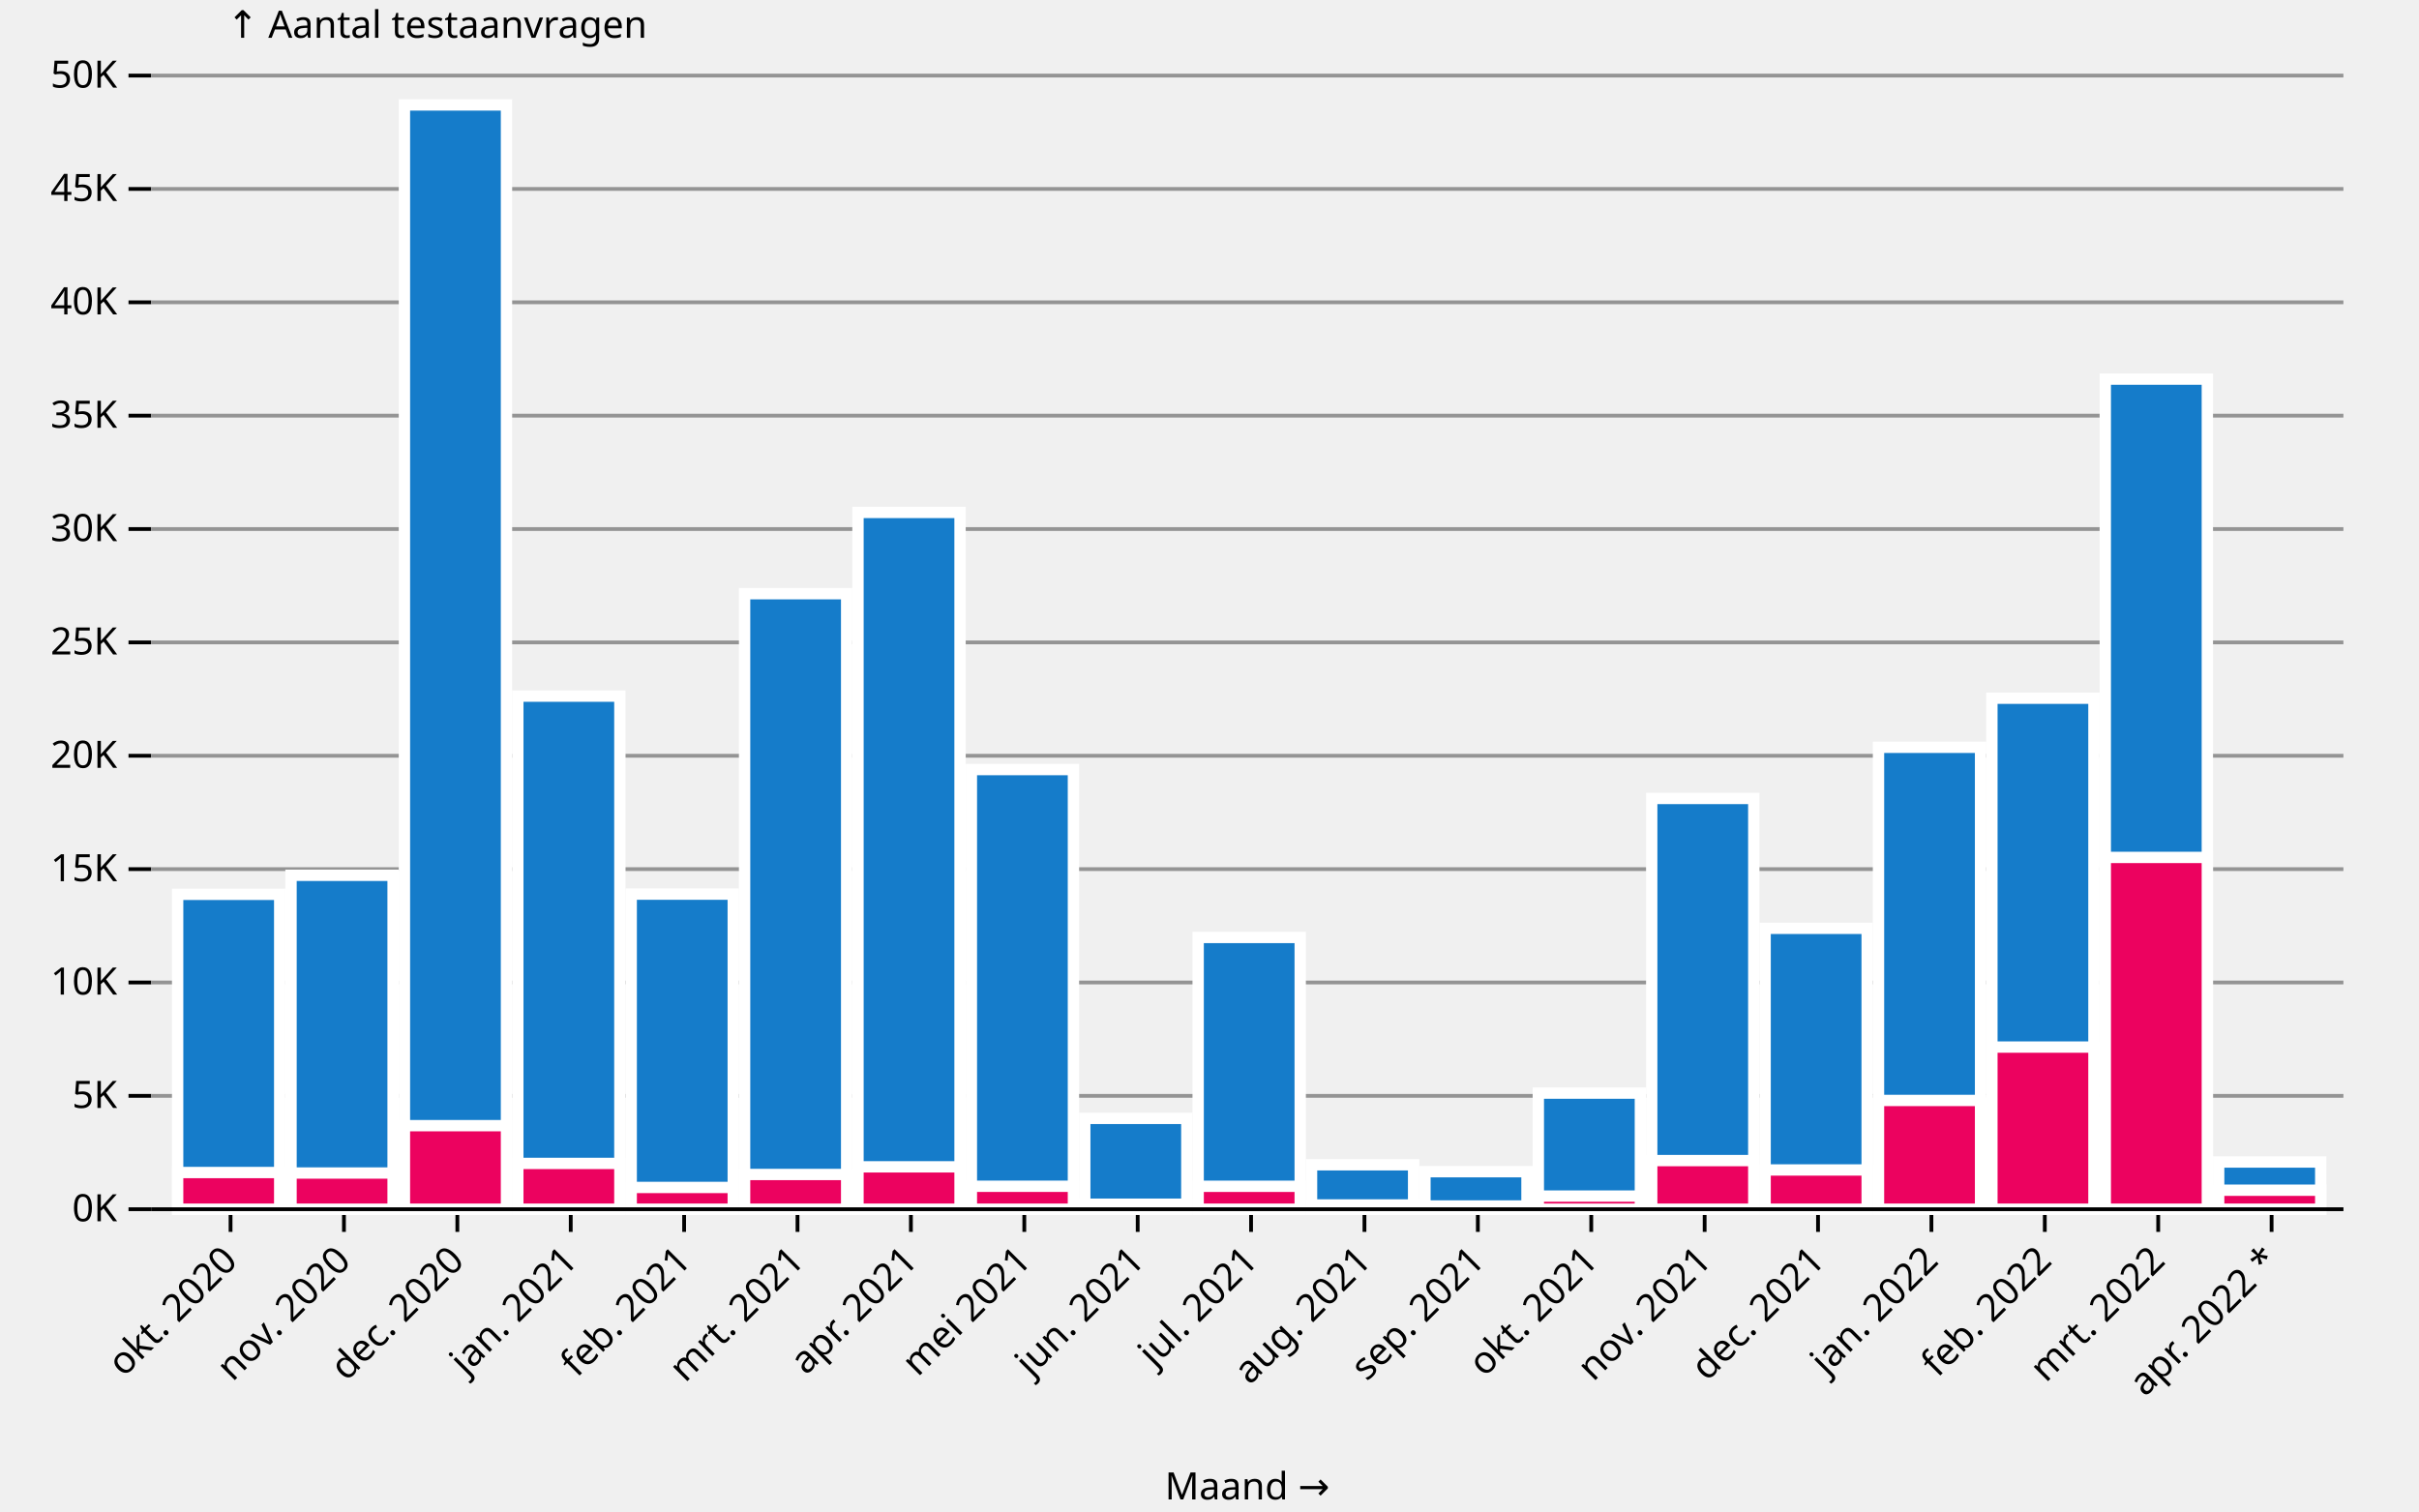
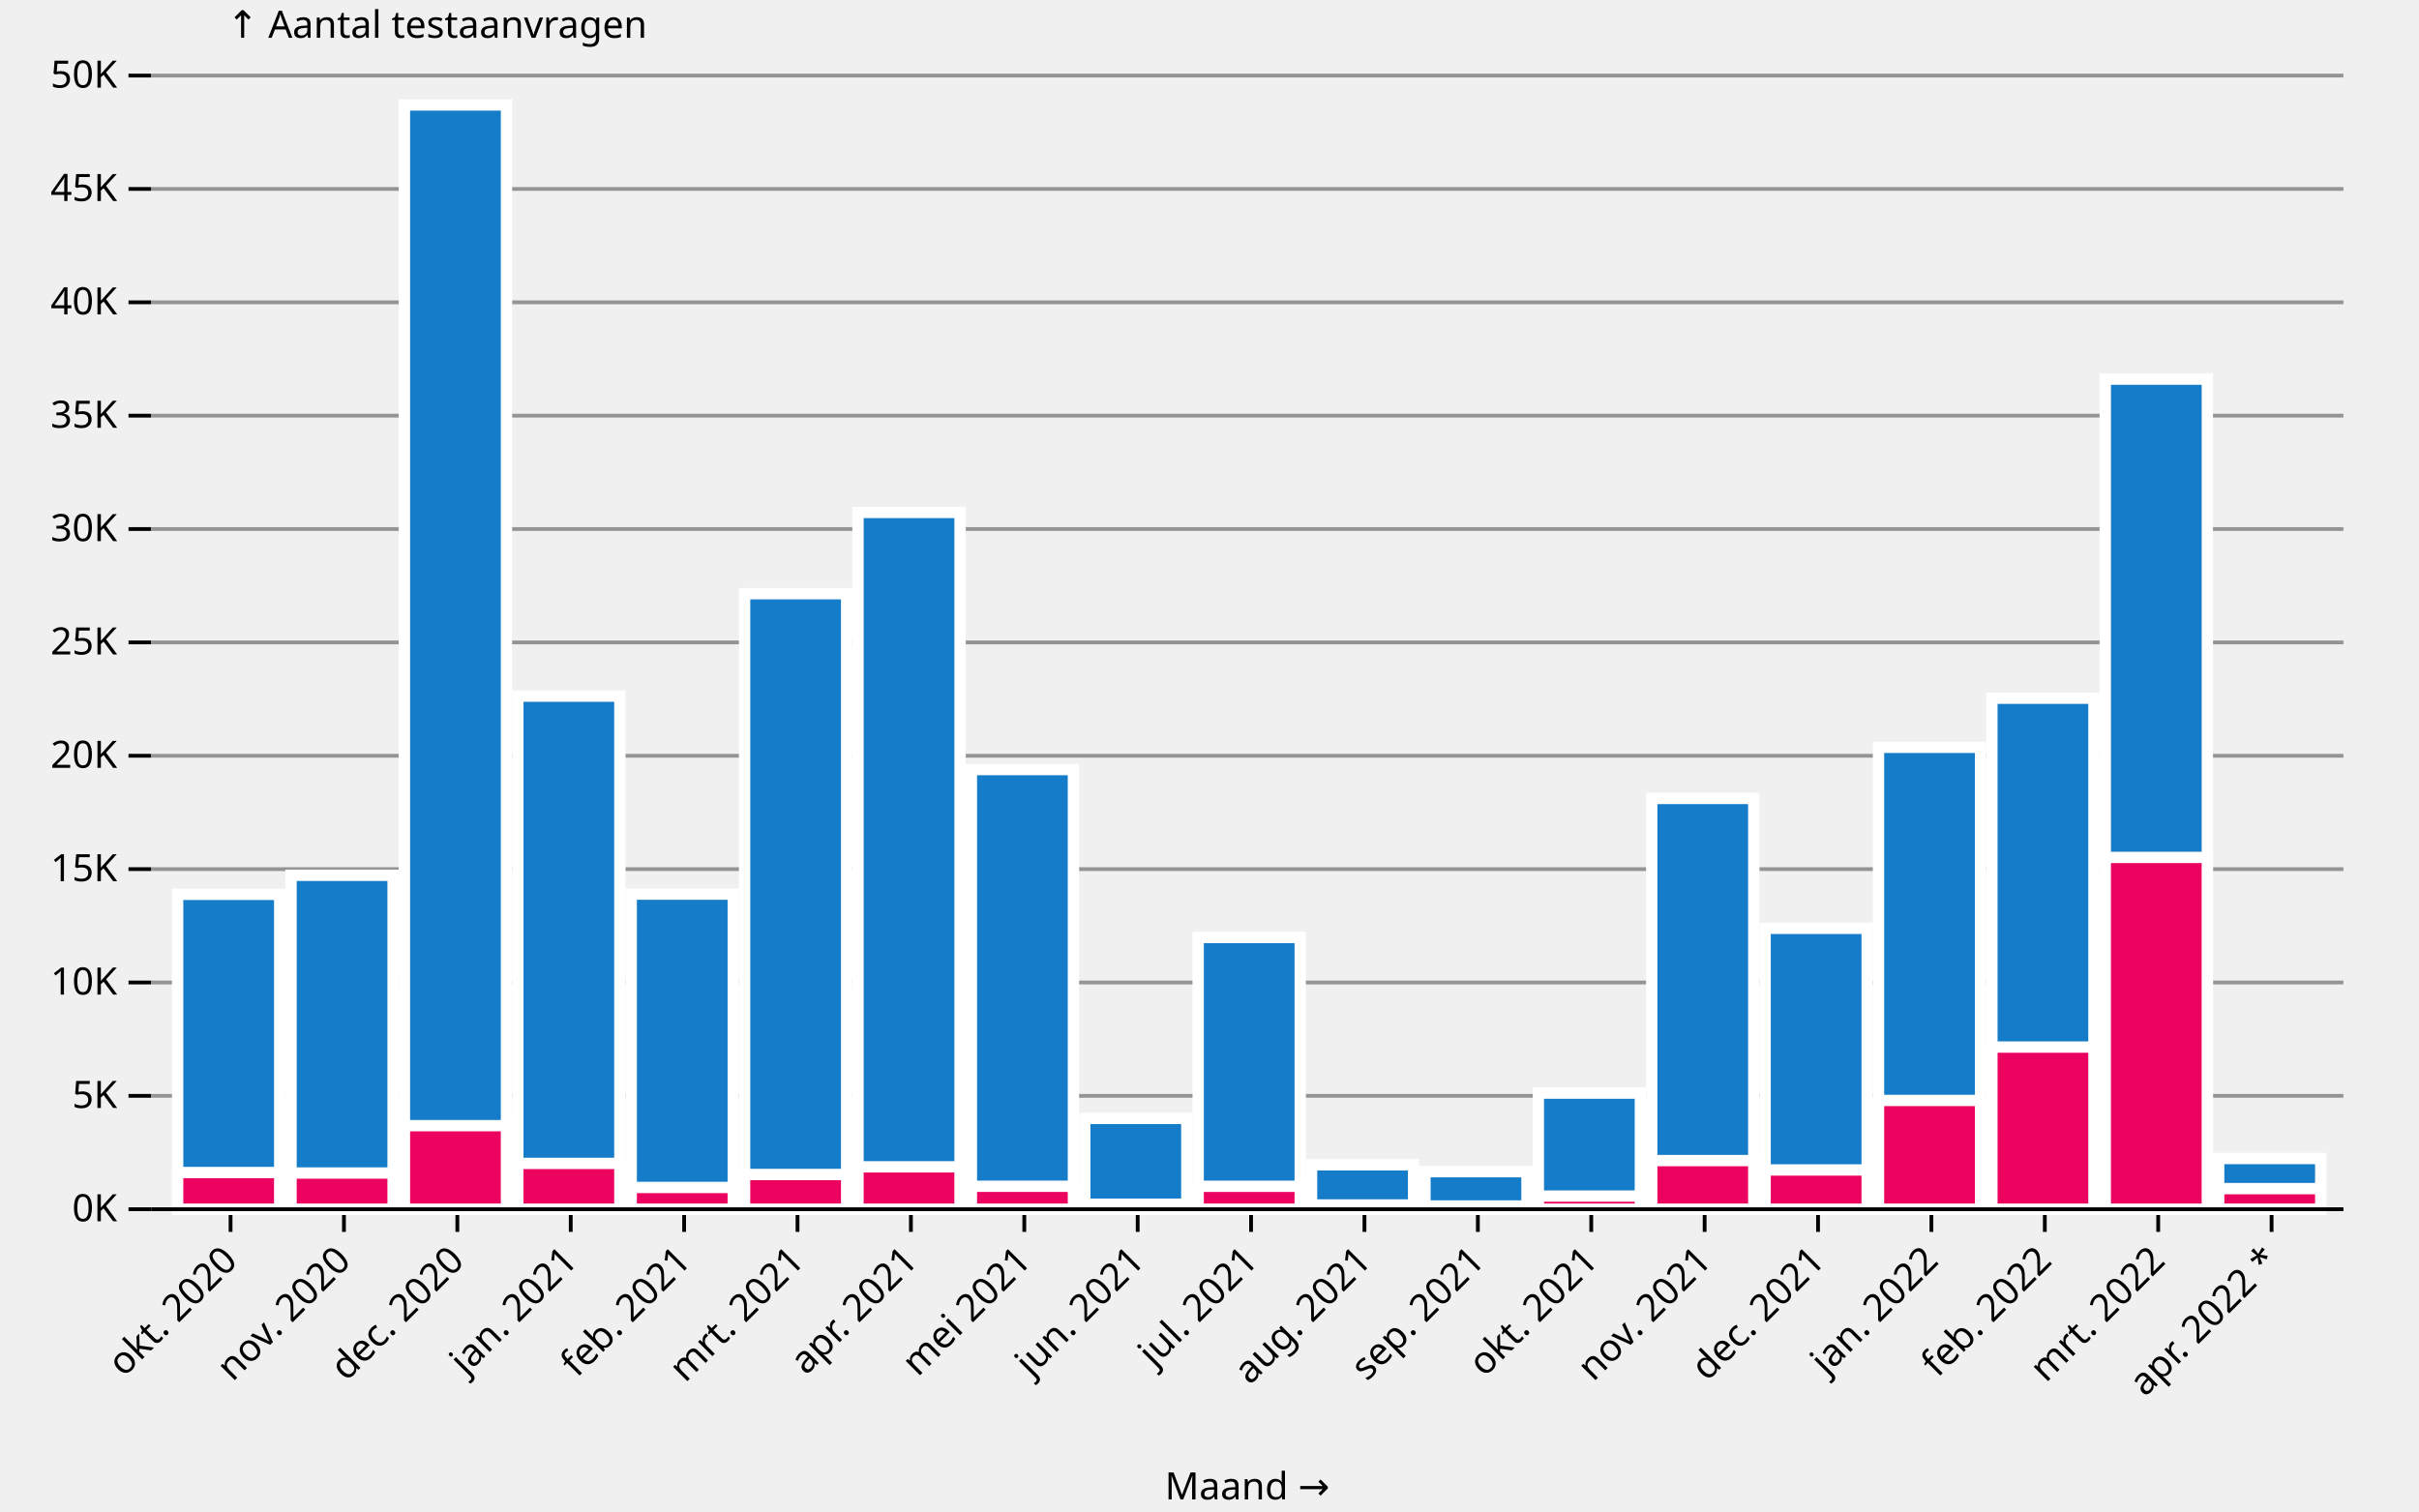
<svg xmlns="http://www.w3.org/2000/svg" class="plot-9e1b856ca2f26" fill="currentColor" font-family="system-ui, sans-serif" font-size="10" text-anchor="middle" width="640" height="400" viewBox="0 0 640 400">
  <style>
        line[stroke-opacity] {
            stroke-opacity: 1;
            stroke: #949494;
        }
</style>
  <style>
-         .plot-d370199fa4c38 {
+         .plot-5381a165423f2 {
          display: block;
          background: white;
          height: auto;
          height: intrinsic;
          max-width: 100%;
        }
-         .plot-d370199fa4c38 text,
-         .plot-d370199fa4c38 tspan {
+         .plot-5381a165423f2 text,
+         .plot-5381a165423f2 tspan {
          white-space: pre;
        }
      </style>
  <g aria-label="y-axis" aria-description="↑ Aantal testaanvragen" transform="translate(40,0)" fill="none" text-anchor="end" font-variant="tabular-nums">
    <g class="tick" opacity="1" transform="translate(0,320)">
      <line stroke="currentColor" x2="-6" />
      <line stroke="currentColor" x2="580" stroke-opacity="0.1" />
      <text fill="currentColor" x="-9" dy="0.32em">0K</text>
    </g>
    <g class="tick" opacity="1" transform="translate(0,290)">
      <line stroke="currentColor" x2="-6" />
      <line stroke="currentColor" x2="580" stroke-opacity="0.1" />
      <text fill="currentColor" x="-9" dy="0.32em">5K</text>
    </g>
    <g class="tick" opacity="1" transform="translate(0,260)">
      <line stroke="currentColor" x2="-6" />
      <line stroke="currentColor" x2="580" stroke-opacity="0.1" />
      <text fill="currentColor" x="-9" dy="0.32em">10K</text>
    </g>
    <g class="tick" opacity="1" transform="translate(0,230)">
      <line stroke="currentColor" x2="-6" />
      <line stroke="currentColor" x2="580" stroke-opacity="0.1" />
      <text fill="currentColor" x="-9" dy="0.32em">15K</text>
    </g>
    <g class="tick" opacity="1" transform="translate(0,200)">
      <line stroke="currentColor" x2="-6" />
      <line stroke="currentColor" x2="580" stroke-opacity="0.1" />
      <text fill="currentColor" x="-9" dy="0.32em">20K</text>
    </g>
    <g class="tick" opacity="1" transform="translate(0,170)">
      <line stroke="currentColor" x2="-6" />
      <line stroke="currentColor" x2="580" stroke-opacity="0.1" />
      <text fill="currentColor" x="-9" dy="0.32em">25K</text>
    </g>
    <g class="tick" opacity="1" transform="translate(0,140)">
      <line stroke="currentColor" x2="-6" />
      <line stroke="currentColor" x2="580" stroke-opacity="0.1" />
      <text fill="currentColor" x="-9" dy="0.32em">30K</text>
    </g>
    <g class="tick" opacity="1" transform="translate(0,110)">
      <line stroke="currentColor" x2="-6" />
      <line stroke="currentColor" x2="580" stroke-opacity="0.1" />
      <text fill="currentColor" x="-9" dy="0.32em">35K</text>
    </g>
    <g class="tick" opacity="1" transform="translate(0,80)">
      <line stroke="currentColor" x2="-6" />
      <line stroke="currentColor" x2="580" stroke-opacity="0.1" />
      <text fill="currentColor" x="-9" dy="0.32em">40K</text>
    </g>
    <g class="tick" opacity="1" transform="translate(0,50)">
      <line stroke="currentColor" x2="-6" />
      <line stroke="currentColor" x2="580" stroke-opacity="0.1" />
      <text fill="currentColor" x="-9" dy="0.32em">45K</text>
    </g>
    <g class="tick" opacity="1" transform="translate(0,20)">
      <line stroke="currentColor" x2="-6" />
      <line stroke="currentColor" x2="580" stroke-opacity="0.1" />
      <text fill="currentColor" x="-9" dy="0.32em">50K</text>
    </g>
    <text fill="currentColor" transform="translate(20,20)" dy="-1em" text-anchor="start">↑ Aantal testaanvragen</text>
  </g>
  <g aria-label="x-axis" aria-description="Maand →" transform="translate(0,320)" fill="none" text-anchor="middle">
    <g class="tick" opacity="1" transform="translate(61,0)">
      <line stroke="currentColor" y2="6" />
      <text fill="currentColor" dy="0.32em" transform="translate(0, 11.82843) rotate(-45)" text-anchor="end">okt. 2020</text>
    </g>
    <g class="tick" opacity="1" transform="translate(91,0)">
      <line stroke="currentColor" y2="6" />
      <text fill="currentColor" dy="0.32em" transform="translate(0, 11.82843) rotate(-45)" text-anchor="end">nov. 2020</text>
    </g>
    <g class="tick" opacity="1" transform="translate(121,0)">
      <line stroke="currentColor" y2="6" />
      <text fill="currentColor" dy="0.32em" transform="translate(0, 11.82843) rotate(-45)" text-anchor="end">dec. 2020</text>
    </g>
    <g class="tick" opacity="1" transform="translate(151,0)">
      <line stroke="currentColor" y2="6" />
      <text fill="currentColor" dy="0.32em" transform="translate(0, 11.82843) rotate(-45)" text-anchor="end">jan. 2021</text>
    </g>
    <g class="tick" opacity="1" transform="translate(181,0)">
      <line stroke="currentColor" y2="6" />
      <text fill="currentColor" dy="0.32em" transform="translate(0, 11.82843) rotate(-45)" text-anchor="end">feb. 2021</text>
    </g>
    <g class="tick" opacity="1" transform="translate(211,0)">
      <line stroke="currentColor" y2="6" />
      <text fill="currentColor" dy="0.32em" transform="translate(0, 11.82843) rotate(-45)" text-anchor="end">mrt. 2021</text>
    </g>
    <g class="tick" opacity="1" transform="translate(241,0)">
      <line stroke="currentColor" y2="6" />
      <text fill="currentColor" dy="0.32em" transform="translate(0, 11.82843) rotate(-45)" text-anchor="end">apr. 2021</text>
    </g>
    <g class="tick" opacity="1" transform="translate(271,0)">
      <line stroke="currentColor" y2="6" />
      <text fill="currentColor" dy="0.32em" transform="translate(0, 11.82843) rotate(-45)" text-anchor="end">mei 2021</text>
    </g>
    <g class="tick" opacity="1" transform="translate(301,0)">
      <line stroke="currentColor" y2="6" />
      <text fill="currentColor" dy="0.32em" transform="translate(0, 11.82843) rotate(-45)" text-anchor="end">jun. 2021</text>
    </g>
    <g class="tick" opacity="1" transform="translate(331,0)">
      <line stroke="currentColor" y2="6" />
      <text fill="currentColor" dy="0.32em" transform="translate(0, 11.82843) rotate(-45)" text-anchor="end">jul. 2021</text>
    </g>
    <g class="tick" opacity="1" transform="translate(361,0)">
      <line stroke="currentColor" y2="6" />
      <text fill="currentColor" dy="0.32em" transform="translate(0, 11.82843) rotate(-45)" text-anchor="end">aug. 2021</text>
    </g>
    <g class="tick" opacity="1" transform="translate(391,0)">
      <line stroke="currentColor" y2="6" />
      <text fill="currentColor" dy="0.32em" transform="translate(0, 11.82843) rotate(-45)" text-anchor="end">sep. 2021</text>
    </g>
    <g class="tick" opacity="1" transform="translate(421,0)">
      <line stroke="currentColor" y2="6" />
      <text fill="currentColor" dy="0.32em" transform="translate(0, 11.82843) rotate(-45)" text-anchor="end">okt. 2021</text>
    </g>
    <g class="tick" opacity="1" transform="translate(451,0)">
      <line stroke="currentColor" y2="6" />
      <text fill="currentColor" dy="0.32em" transform="translate(0, 11.82843) rotate(-45)" text-anchor="end">nov. 2021</text>
    </g>
    <g class="tick" opacity="1" transform="translate(481,0)">
      <line stroke="currentColor" y2="6" />
      <text fill="currentColor" dy="0.32em" transform="translate(0, 11.82843) rotate(-45)" text-anchor="end">dec. 2021</text>
    </g>
    <g class="tick" opacity="1" transform="translate(511,0)">
      <line stroke="currentColor" y2="6" />
      <text fill="currentColor" dy="0.32em" transform="translate(0, 11.82843) rotate(-45)" text-anchor="end">jan. 2022</text>
    </g>
    <g class="tick" opacity="1" transform="translate(541,0)">
      <line stroke="currentColor" y2="6" />
      <text fill="currentColor" dy="0.32em" transform="translate(0, 11.82843) rotate(-45)" text-anchor="end">feb. 2022</text>
    </g>
    <g class="tick" opacity="1" transform="translate(571,0)">
      <line stroke="currentColor" y2="6" />
      <text fill="currentColor" dy="0.32em" transform="translate(0, 11.82843) rotate(-45)" text-anchor="end">mrt. 2022</text>
    </g>
    <g class="tick" opacity="1" transform="translate(601,0)">
      <line stroke="currentColor" y2="6" />
      <text fill="currentColor" dy="0.32em" transform="translate(0, 11.82843) rotate(-45)" text-anchor="end">apr. 2022 *</text>
    </g>
    <text fill="currentColor" transform="translate(330,80)" dy="-0.32em" text-anchor="middle">Maand →</text>
  </g>
  <g aria-label="bar" fill="#157CCA" stroke="white" stroke-width="3">
    <rect x="47" width="27" y="236.672" height="83.328" />
    <rect x="77" width="27" y="231.638" height="88.362" />
    <rect x="107" width="27" y="27.77" height="292.23" />
    <rect x="137" width="27" y="184.22" height="135.78" />
    <rect x="167" width="27" y="236.618" height="83.382" />
    <rect x="197" width="27" y="157.112" height="162.888" />
    <rect x="227" width="27" y="135.608" height="184.392" />
    <rect x="257" width="27" y="203.654" height="116.346" />
    <rect x="287" width="27" y="295.964" height="24.036" />
    <rect x="317" width="27" y="248.084" height="71.916" />
    <rect x="347" width="27" y="308.24" height="11.76" />
    <rect x="377" width="27" y="310.07" height="9.93" />
    <rect x="407" width="27" y="289.274" height="30.726" />
    <rect x="437" width="27" y="211.298" height="108.702" />
    <rect x="467" width="27" y="245.666" height="74.334" />
    <rect x="497" width="27" y="197.762" height="122.238" />
    <rect x="527" width="27" y="184.772" height="135.228" />
    <rect x="557" width="27" y="100.328" height="219.672" />
-     <rect x="587" width="27" y="307.508" height="12.492" />
+     <rect x="587" width="27" y="306.584" height="13.416" />
  </g>
  <g aria-label="bar" fill="#ec025f" stroke="white" stroke-width="3">
    <rect x="47" width="27" y="310.292" height="9.708" />
    <rect x="77" width="27" y="310.424" height="9.576" />
    <rect x="107" width="27" y="297.89" height="22.11" />
    <rect x="137" width="27" y="307.88" height="12.12" />
    <rect x="167" width="27" y="314.24" height="5.76" />
    <rect x="197" width="27" y="310.808" height="9.192" />
    <rect x="227" width="27" y="308.786" height="11.214" />
    <rect x="257" width="27" y="313.928" height="6.072" />
    <rect x="287" width="27" y="318.68" height="1.32" />
    <rect x="317" width="27" y="313.934" height="6.066" />
    <rect x="347" width="27" y="318.878" height="1.122" />
    <rect x="377" width="27" y="319.148" height="0.852" />
    <rect x="407" width="27" y="316.526" height="3.474" />
    <rect x="437" width="27" y="307.13" height="12.87" />
    <rect x="467" width="27" y="309.614" height="10.386" />
    <rect x="497" width="27" y="291.218" height="28.782" />
    <rect x="527" width="27" y="277.094" height="42.906" />
    <rect x="557" width="27" y="226.904" height="93.096" />
-     <rect x="587" width="27" y="314.972" height="5.028" />
+     <rect x="587" width="27" y="314.546" height="5.454" />
  </g>
  <g aria-label="rule" stroke="currentColor">
    <line x1="40" x2="620" y1="320" y2="320" />
  </g>
</svg>
